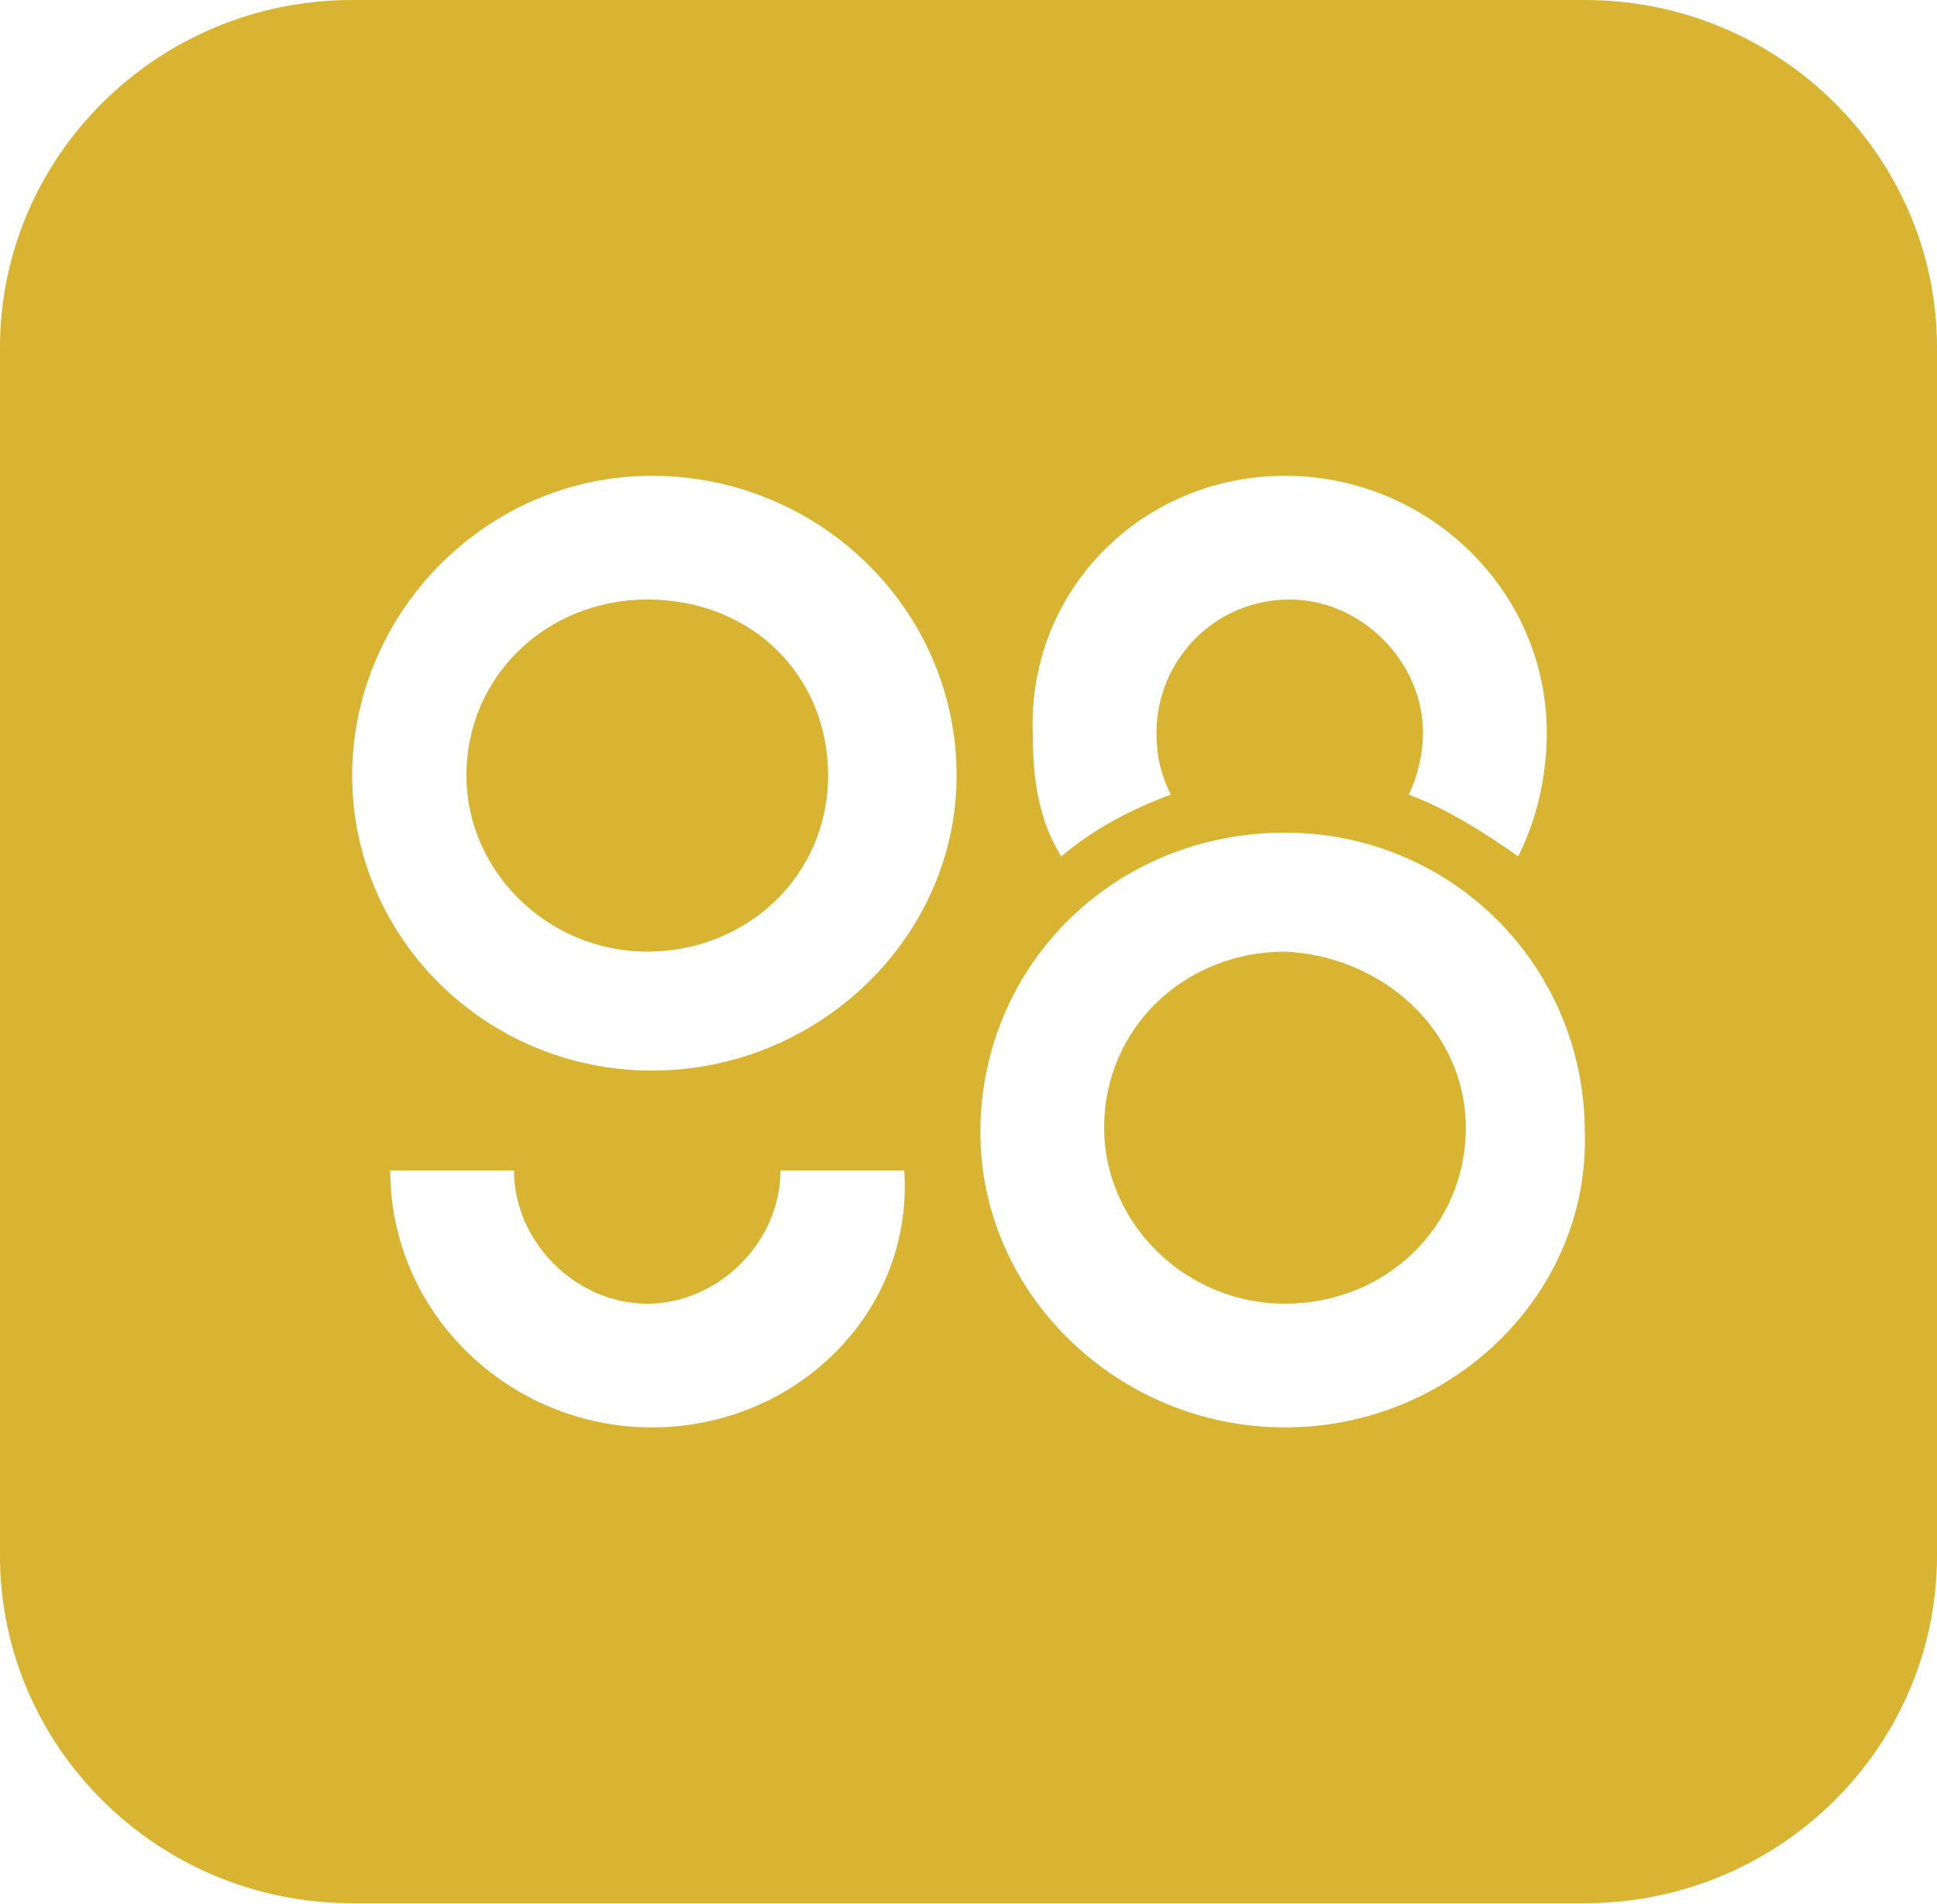
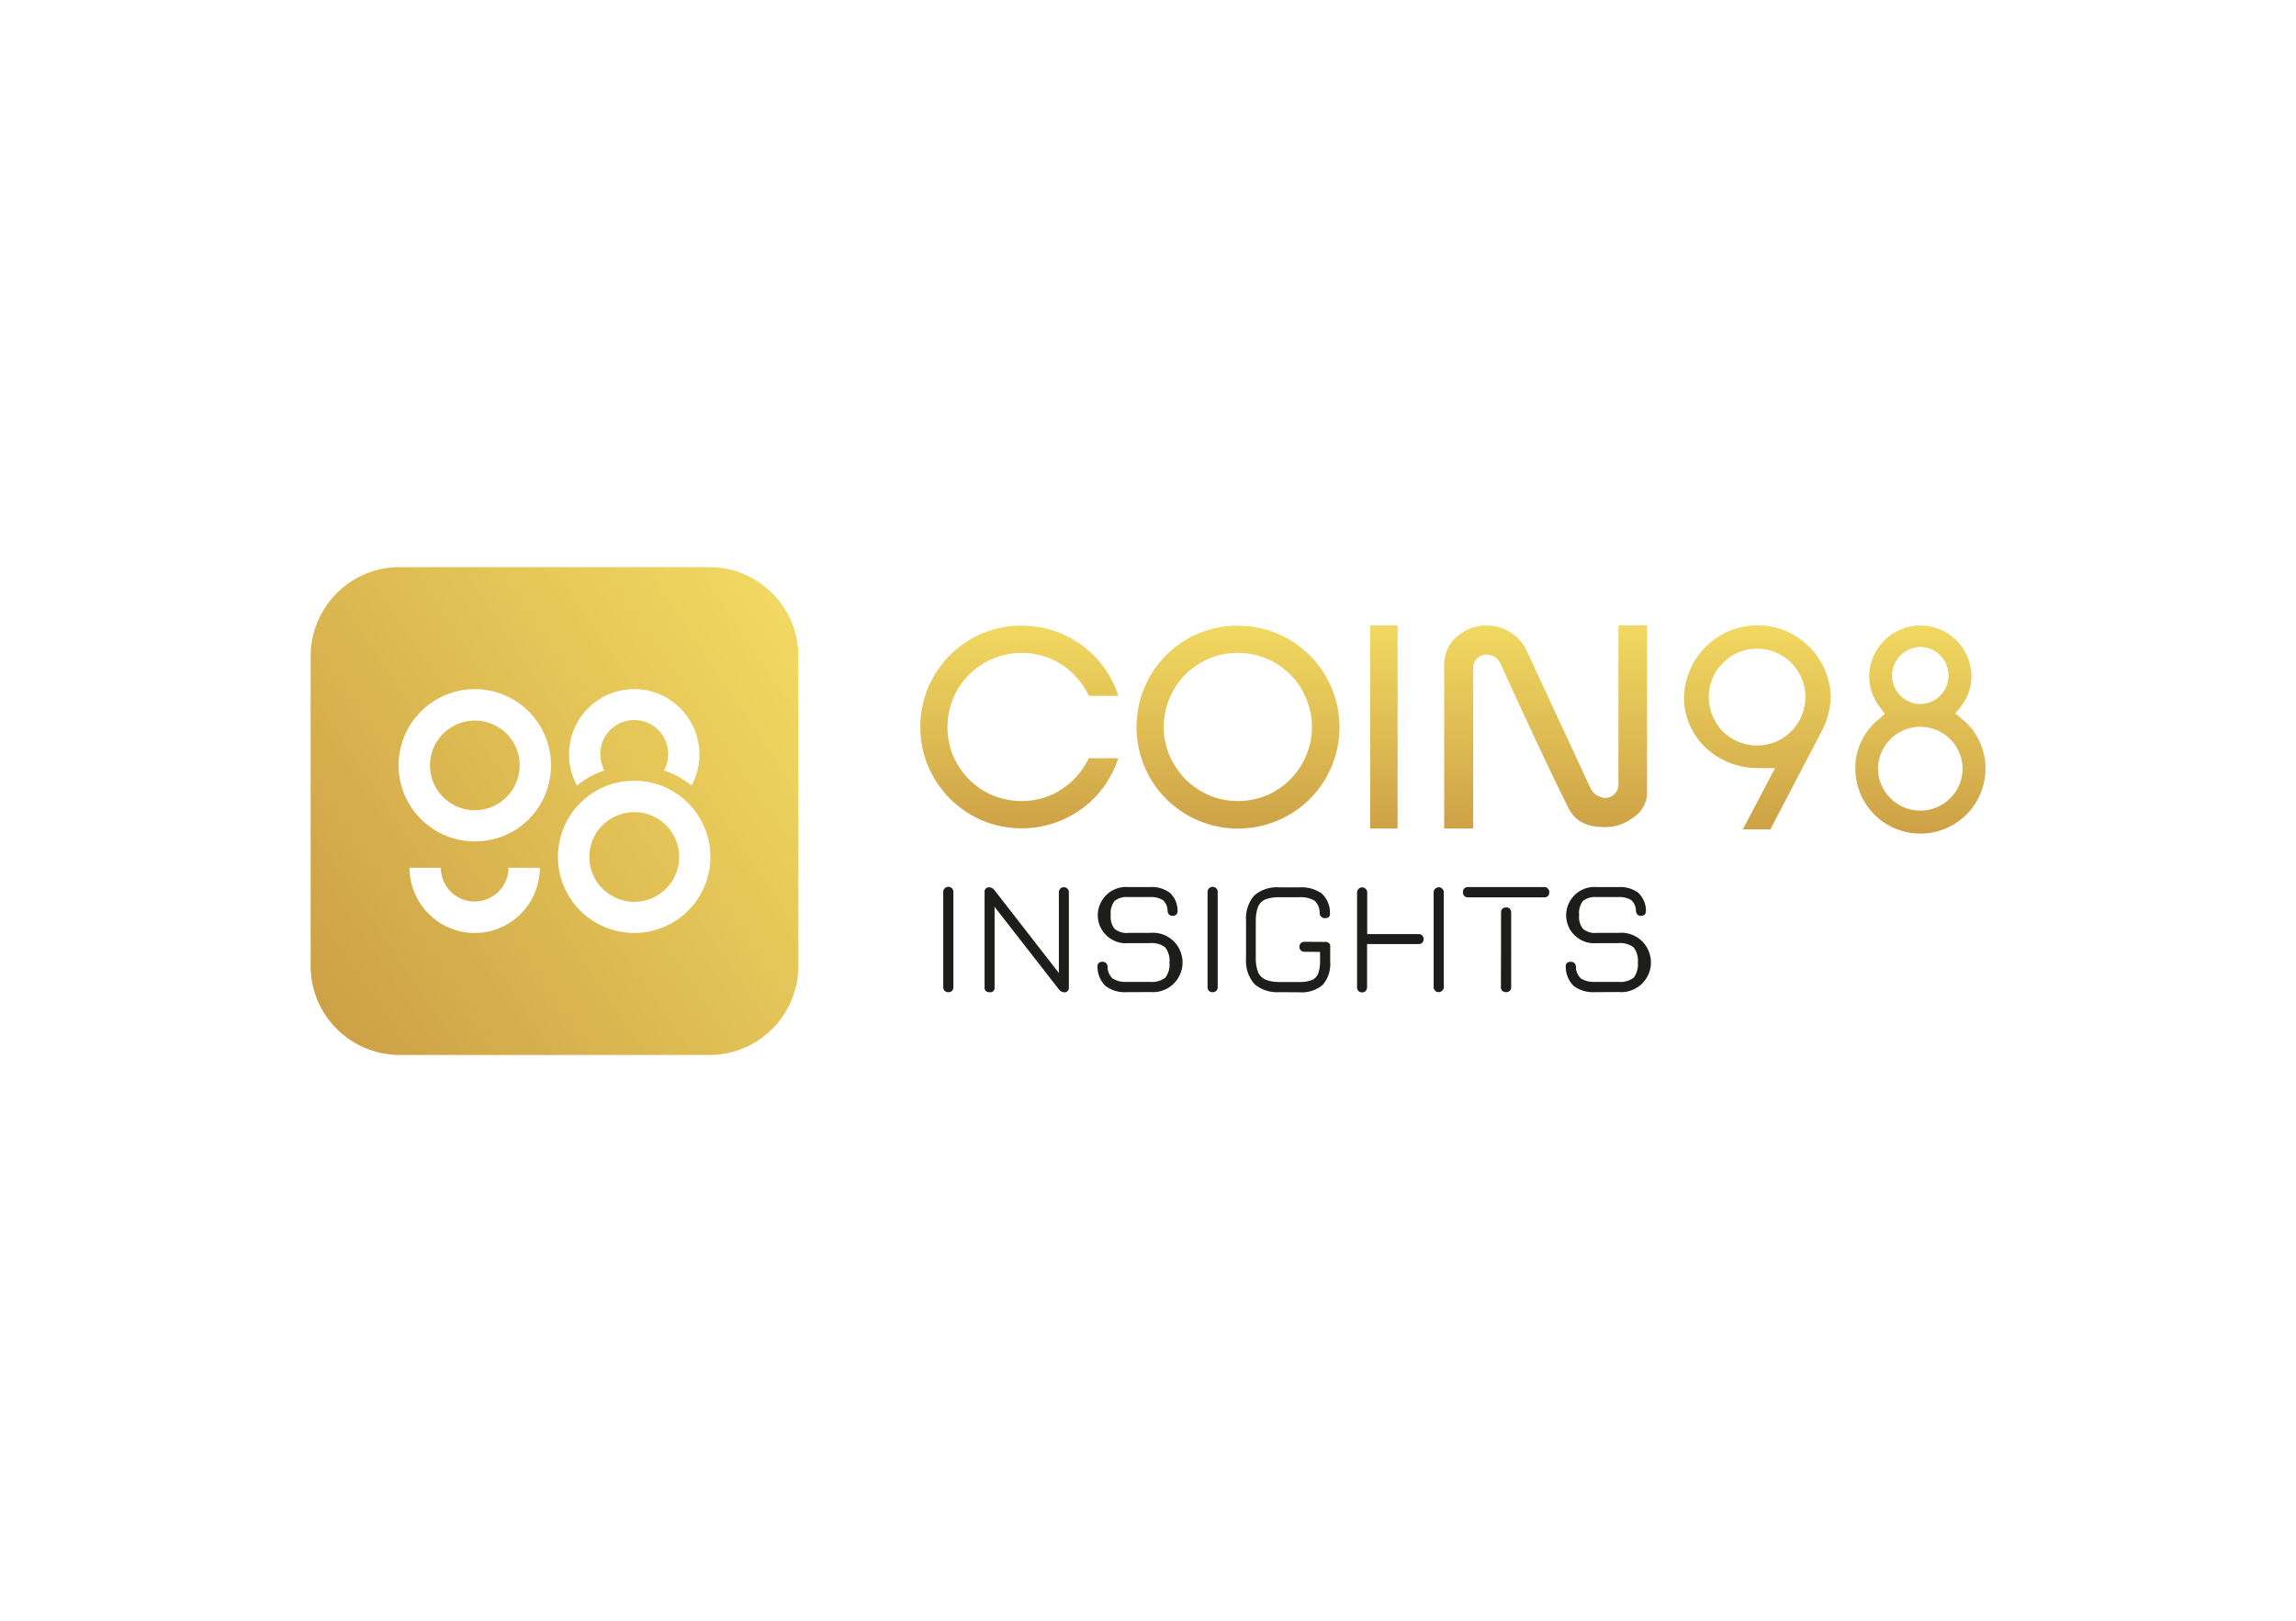
- <svg xmlns="http://www.w3.org/2000/svg" version="1.1" id="Layer_1" x="0px" y="0px" viewBox="0 0 40.7 40" style="enable-background:new 0 0 40.7 40;" xml:space="preserve">
+ <svg xmlns="http://www.w3.org/2000/svg" xmlns:xlink="http://www.w3.org/1999/xlink" version="1.0" id="katman_1" x="0px" y="0px" viewBox="0 0 1700 1200" style="enable-background:new 0 0 1700 1200;" xml:space="preserve">
  <style type="text/css">
- 	.st0{fill:#D9B432;}
+ 	
+ 		.st0{clip-path:url(#SVGID_00000039846170092644047620000007351648172709308547_);fill:url(#SVGID_00000031169344044793819910000011580112643524131715_);}
+ 	.st1{clip-path:url(#SVGID_00000039846170092644047620000007351648172709308547_);fill:#1D1D1B;}
+ 	
+ 		.st2{clip-path:url(#SVGID_00000039846170092644047620000007351648172709308547_);fill:url(#SVGID_00000134220341540358216050000015844806904896401080_);}
</style>
-   <path class="st0" d="M33.3,0H7.4C3.3,0,0,3.3,0,7.3v25.4C0,36.7,3.3,40,7.4,40h25.9c4.1,0,7.4-3.3,7.4-7.3V7.3  C40.7,3.3,37.4,0,33.3,0L33.3,0z M27,10c3,0,5.5,2.4,5.5,5.4c0,0.9-0.2,1.8-0.6,2.6c-0.7-0.5-1.5-1-2.3-1.3c0.2-0.4,0.3-0.9,0.3-1.3  c0-1.5-1.3-2.8-2.8-2.8c-1.6,0-2.8,1.3-2.8,2.8c0,0.5,0.1,0.9,0.3,1.3c-0.8,0.3-1.6,0.7-2.3,1.3c-0.5-0.8-0.6-1.7-0.6-2.6  C21.6,12.4,24,10,27,10z M13.7,30c-3,0-5.5-2.4-5.5-5.4h2.6c0,1.5,1.3,2.8,2.8,2.8s2.8-1.3,2.8-2.8h2.6C19.2,27.6,16.7,30,13.7,30  L13.7,30z M13.7,22.5c-3.5,0-6.3-2.8-6.3-6.2c0-3.4,2.8-6.3,6.3-6.3s6.4,2.8,6.4,6.3C20.1,19.7,17.2,22.5,13.7,22.5L13.7,22.5z   M27,30c-3.5,0-6.4-2.8-6.4-6.2c0-3.5,2.8-6.3,6.4-6.3c3.5,0,6.3,2.8,6.3,6.3C33.4,27.2,30.5,30,27,30L27,30z M30.8,23.7  c0,2.1-1.7,3.7-3.8,3.7s-3.8-1.7-3.8-3.7c0-2.1,1.7-3.7,3.8-3.7C29.1,20.1,30.8,21.7,30.8,23.7z M17.4,16.3c0,2.1-1.7,3.7-3.8,3.7  c-2.1,0-3.8-1.7-3.8-3.7c0-2.1,1.7-3.7,3.8-3.7C15.8,12.6,17.4,14.2,17.4,16.3L17.4,16.3z" />
+   <g>
+     <defs>
+       <rect id="SVGID_1_" x="230" y="419.9" width="1240" height="361.2" />
+     </defs>
+     <clipPath id="SVGID_00000023992894583543859900000005267177556499401116_">
+       <use xlink:href="#SVGID_1_" style="overflow:visible;" />
+     </clipPath>
+     <linearGradient id="SVGID_00000132802608697213370500000007121287634021379720_" gradientUnits="userSpaceOnUse" x1="621.722" y1="878.852" x2="621.722" y2="1033.016" gradientTransform="matrix(1 0 0 -1 454 1496)">
+       <stop offset="0" style="stop-color:#CDA146" />
+       <stop offset="1" style="stop-color:#F1D961" />
+     </linearGradient>
+     <path style="clip-path:url(#SVGID_00000023992894583543859900000005267177556499401116_);fill:url(#SVGID_00000132802608697213370500000007121287634021379720_);" d="   M895.2,588.8c-6.5-2.8-12.4-6.8-17.4-11.8c-5-5-8.9-11-11.8-17.4c-3.6-8.3-5-17.4-4.1-26.5c0.8-9,3.9-17.7,8.9-25.3   c5-7.6,11.8-13.7,19.8-18c8-4.3,16.9-6.5,26-6.4c7.4,0,14.6,1.5,21.4,4.3c6.5,2.8,12.3,6.8,17.4,11.8c5,5,9,10.9,11.6,17.4   c2.9,6.8,4.4,14.1,4.4,21.4c0,7.4-1.5,14.6-4.4,21.4c-2.8,6.5-6.7,12.4-11.7,17.4c-5,5-11,9-17.4,11.8c-6.8,2.8-14.1,4.2-21.4,4.2   C909.2,593.1,902,591.7,895.2,588.8C895.2,588.8,895.2,588.8,895.2,588.8z M887.4,469c-18.1,7.6-32.5,22-40,40   c-3.9,9.3-5.9,19.2-5.9,29.3c0,10,2,20,5.9,29.3c7.6,18.1,22,32.4,40,40c9.3,3.9,19.2,5.9,29.2,5.9c10,0,20-2,29.3-5.9   c18.1-7.6,32.5-22,40-40c3.9-9.3,5.9-19.2,5.9-29.2c0-10-2-20-5.9-29.2c-7.6-18.1-22-32.5-40.1-40.1c-9.3-3.9-19.2-5.8-29.2-5.8   C906.6,463.1,896.7,465.1,887.4,469L887.4,469z M727.4,468.9c-8.9,3.8-17.1,9.3-24,16.1c-6.8,6.9-12.3,15-16.1,23.9   c-3.9,9.3-5.9,19.2-5.9,29.3c0,10.1,2,20,5.9,29.3c3.8,8.9,9.3,17,16.1,23.9c6.9,6.8,15,12.3,23.9,16.1c9.3,3.9,19.2,5.8,29.3,5.8   c19.9,0,39-7.9,53.1-21.9c6.9-6.9,12.3-15.1,16.1-24c0.8-2,1.5-4,2.2-6h-21.9c-2.7,5.8-6.4,11.1-10.9,15.6   c-5.1,5.1-11.1,9.2-17.8,12c-6.7,2.8-13.8,4.1-21.1,4.1c-7.2,0-14.4-1.4-21-4.1c-6.7-2.8-12.7-6.8-17.8-11.9c-5-5-8.9-11-11.8-17.4   c-5.6-13.7-5.6-29.1,0.1-42.8c4.2-9.9,11.2-18.4,20.3-24.4c9-6,19.6-9.1,30.4-9.1c7.4,0,14.7,1.5,21.4,4.3   c6.5,2.8,12.4,6.8,17.4,11.8c4.5,4.6,8.2,9.9,10.9,15.7h21.8c-0.7-2.1-1.4-4.1-2.2-6.1c-7.6-18.1-22-32.4-40.1-40.1   c-9.3-3.9-19.2-5.8-29.2-5.8C746.6,463.1,736.7,465.1,727.4,468.9L727.4,468.9L727.4,468.9z M1014.5,613.4h20.3V463.1h-20.3   L1014.5,613.4L1014.5,613.4z M1265.2,516.1c0-4.7,0.9-9.4,2.7-13.7c1.8-4.4,4.4-8.3,7.8-11.6c3.3-3.3,7.3-6,11.6-7.8   s9-2.7,13.7-2.7c4.7,0,9.4,0.9,13.7,2.7c4.4,1.8,8.3,4.4,11.6,7.8s6,7.3,7.8,11.6c1.8,4.4,2.7,9,2.7,13.7c0,9.5-3.8,18.6-10.5,25.4   c-6.7,6.7-15.8,10.5-25.4,10.5s-18.6-3.8-25.4-10.5C1269,534.7,1265.2,525.6,1265.2,516.1z M1246.9,516.4   c0,29.3,24.2,52.3,55.1,52.3h12.3l-23.9,45.4h20.4l37.3-71.4c4.6-8.2,7.2-17.4,7.4-26.9c-0.4-14.2-6.3-27.7-16.5-37.5   c-10.2-9.9-23.8-15.4-38-15.3c-14.2,0.1-27.8,5.7-37.9,15.7C1253,488.7,1247.2,502.2,1246.9,516.4z M1390.5,568.9   c0.1-8.2,3.5-16,9.4-21.8s13.7-9,21.9-9c8.2,0,16.1,3.2,22,9s9.2,13.6,9.4,21.8c0,8.3-3.3,16.3-9.2,22.1   c-5.9,5.9-13.8,9.2-22.2,9.2s-16.3-3.3-22.1-9.2C1393.8,585.2,1390.5,577.2,1390.5,568.9L1390.5,568.9z M1400.9,500.2   c0-5.5,2.2-10.8,6-14.8c3.9-3.9,9.1-6.2,14.6-6.4c5.6,0,11,2.2,15,6.2c4,4,6.2,9.3,6.2,15c0,5.6-2.2,11-6.2,14.9   c-4,4-9.3,6.2-15,6.2c-5.5-0.1-10.7-2.4-14.6-6.4C1403.1,511,1400.9,505.7,1400.9,500.2L1400.9,500.2z M1384,500.2   c-0.1,8.2,2.5,16.2,7.4,22.8l4.2,5.6l-5.3,4.5c-5.2,4.4-9.4,9.9-12.3,16.1c-2.9,6.2-4.4,13-4.3,19.8c0,12.8,5.1,25,14.1,34.1   c9,9,21.3,14.1,34.1,14.1s25-5.1,34.1-14.1c9-9,14.1-21.3,14.1-34.1c0-6.9-1.5-13.7-4.4-20c-2.9-6.3-7.2-11.8-12.5-16.2l-5.4-4.6   l4.4-5.6c5-6.4,7.6-14.3,7.5-22.4c-0.2-9.9-4.2-19.3-11.3-26.3c-7.1-6.9-16.6-10.8-26.5-10.8c-9.9,0-19.4,3.9-26.5,10.8   C1388.3,480.8,1384.2,490.3,1384,500.2L1384,500.2L1384,500.2z M1198.3,463.1v116.6c0.2,1.4,0,2.8-0.4,4.1c-0.4,1.3-1.1,2.6-2,3.6   c-0.9,1-2,1.9-3.3,2.5c-1.3,0.6-2.6,0.9-4,0.9c-2.4-0.1-4.6-0.9-6.6-2.2s-3.5-3.2-4.5-5.3l-46.4-99.9c-2.4-6-6.6-11.2-12-14.8   c-5.4-3.6-11.8-5.5-18.3-5.5c-7.6-0.1-14.9,2.5-20.8,7.2c-0.3,0.2-0.5,0.4-0.8,0.6c-3.1,2.5-5.6,5.7-7.3,9.4   c-1.7,3.6-2.6,7.6-2.6,11.6v121.5h21.5V495.1c-0.1-1.3,0.1-2.7,0.6-4c0.5-1.3,1.2-2.4,2.1-3.4s2.1-1.8,3.3-2.3   c1.2-0.5,2.6-0.8,3.9-0.8c2.4,0.1,4.7,0.9,6.6,2.2c1.9,1.4,3.4,3.3,4.2,5.5l0.4,1c10.9,24.1,35.3,77.1,49.6,105.3   c4.8,9.4,13,13.7,26.6,13.8c7.7,0.1,15.2-2.4,21.3-7.2c3.3-2.1,6.1-5.1,7.8-8.7c1.8-3.5,2.6-7.5,2.3-11.4v-122H1198.3L1198.3,463.1   z" />
+     <path style="clip-path:url(#SVGID_00000023992894583543859900000005267177556499401116_);fill:#1D1D1B;" d="M702.2,734.6   c-0.5,0.1-1,0-1.5-0.2c-0.5-0.2-0.9-0.4-1.3-0.8c-0.4-0.4-0.6-0.8-0.8-1.3c-0.2-0.5-0.2-1-0.2-1.5v-70.2c0-0.5,0-1,0.2-1.5   s0.4-0.9,0.8-1.3c0.5-0.6,1.2-1,2-1.1c0.8-0.2,1.5-0.1,2.3,0.2c0.7,0.3,1.3,0.8,1.7,1.5c0.4,0.7,0.6,1.4,0.5,2.2v70.2   c0,0.5,0,1-0.2,1.5c-0.2,0.5-0.4,0.9-0.7,1.3c-0.4,0.3-0.8,0.6-1.3,0.8C703.2,734.6,702.7,734.7,702.2,734.6z M732.7,734.6   c-0.5,0.1-1,0-1.5-0.1c-0.5-0.2-0.9-0.4-1.3-0.8c-0.4-0.4-0.6-0.8-0.8-1.3c-0.2-0.5-0.2-1-0.1-1.5v-70.2c-0.1-0.5,0-1,0.1-1.5   c0.2-0.5,0.4-0.9,0.8-1.3c0.4-0.4,0.8-0.6,1.3-0.8c0.5-0.2,1-0.2,1.5-0.1c0.8,0.1,1.5,0.3,2.1,0.7c0.6,0.4,1.2,0.9,1.6,1.5   l47.6,61.2v-59.6c0-0.5,0.1-1,0.2-1.5c0.2-0.5,0.5-0.9,0.8-1.3c0.3-0.4,0.8-0.7,1.2-0.8c0.5-0.2,1-0.3,1.5-0.3s1,0.1,1.5,0.3   c0.5,0.2,0.9,0.5,1.2,0.8c0.3,0.4,0.6,0.8,0.8,1.3c0.2,0.5,0.3,1,0.2,1.5v70.2c0.1,0.5,0,1-0.1,1.5c-0.2,0.5-0.4,0.9-0.8,1.3   c-0.4,0.4-0.8,0.6-1.3,0.8c-0.5,0.2-1,0.2-1.5,0.1c-0.8-0.1-1.5-0.3-2.1-0.7c-0.7-0.4-1.2-0.9-1.6-1.5l-47.6-61.1v59.6   c0.1,0.5,0,1-0.1,1.5c-0.2,0.5-0.4,0.9-0.8,1.3c-0.4,0.4-0.8,0.6-1.3,0.8C733.7,734.7,733.2,734.7,732.7,734.6L732.7,734.6z    M834.3,734.6c-5.6,0.4-11.2-1.2-15.7-4.5c-1.9-1.8-3.4-4-4.4-6.4s-1.6-5-1.6-7.7v-0.4c0-0.5,0-0.9,0.2-1.4   c0.2-0.4,0.4-0.9,0.7-1.2c0.4-0.3,0.8-0.6,1.3-0.7c0.5-0.2,1-0.2,1.5-0.2c0.5,0,1,0,1.4,0.2c0.5,0.2,0.9,0.4,1.2,0.7   c0.7,0.8,1.1,1.7,1.2,2.7c-0.1,1.6,0.2,3.3,0.9,4.8c0.6,1.5,1.6,2.9,2.8,4c3.2,1.9,6.9,2.8,10.6,2.5h17.1c4,0.4,8.1-0.7,11.3-3.1   c2.4-3.2,3.5-7.2,3.1-11.2c0.4-4-0.7-8.1-3.2-11.3c-3.2-2.4-7.2-3.5-11.2-3.1h-15.7c-2.9,0.3-5.8,0-8.6-0.9   c-2.8-0.9-5.3-2.4-7.5-4.3c-2.1-2-3.9-4.3-5.1-7c-1.2-2.6-1.8-5.5-1.8-8.4c0-2.9,0.6-5.8,1.8-8.5c1.2-2.7,2.9-5,5-7   c2.1-2,4.7-3.4,7.4-4.4c2.8-0.9,5.7-1.3,8.6-1h15.8c5.3-0.4,10.5,1.1,14.8,4.2c1.8,1.7,3.2,3.8,4.2,6c1,2.3,1.5,4.7,1.5,7.2v0.5   c0,0.4-0.1,0.9-0.2,1.3c-0.2,0.4-0.4,0.8-0.7,1.1c-0.4,0.3-0.8,0.6-1.3,0.8c-0.5,0.2-1,0.2-1.5,0.2c-0.5,0-1,0-1.4-0.2   c-0.5-0.2-0.9-0.4-1.2-0.8c-0.7-0.7-1.1-1.7-1.1-2.7c0-1.5-0.3-3-0.9-4.4c-0.6-1.4-1.5-2.6-2.6-3.6c-2.9-1.7-6.2-2.5-9.6-2.2h-15.8   c-3.7-0.4-7.4,0.6-10.4,2.9c-2.2,3-3.2,6.7-2.8,10.3c-0.4,3.7,0.6,7.4,2.9,10.4c3,2.3,6.7,3.4,10.5,2.9h15.7c3.1-0.3,6.1,0,9,1   c2.9,0.9,5.6,2.5,7.9,4.6c2.3,2.1,4.1,4.6,5.3,7.4c1.2,2.8,1.9,5.8,1.9,8.9s-0.6,6.1-1.9,8.9c-1.2,2.8-3.1,5.3-5.3,7.4   c-2.3,2.1-4.9,3.6-7.9,4.6c-2.9,1-6,1.3-9,1C851.4,734.6,834.3,734.6,834.3,734.6z M897.9,734.6c-0.5,0.1-1,0-1.5-0.2   c-0.5-0.2-0.9-0.4-1.3-0.8c-0.4-0.4-0.6-0.8-0.8-1.3c-0.2-0.5-0.2-1-0.2-1.5v-70.2c0-0.5,0-1,0.2-1.5c0.2-0.5,0.4-0.9,0.8-1.3   c0.5-0.6,1.2-1,2-1.1c0.8-0.2,1.5-0.1,2.3,0.2c0.7,0.3,1.3,0.8,1.7,1.5c0.4,0.7,0.6,1.4,0.5,2.2v70.2c0,0.5,0,1-0.2,1.5   c-0.2,0.5-0.4,0.9-0.8,1.3c-0.4,0.3-0.8,0.6-1.3,0.8C898.9,734.6,898.4,734.7,897.9,734.6z M947.9,734.6c-3.4,0.3-6.9-0.1-10.2-1.1   c-3.3-1-6.4-2.7-9-5c-2.2-2.6-3.9-5.7-5-9c-1-3.3-1.4-6.8-1.1-10.2v-27.1c-0.3-3.4,0.1-6.9,1.1-10.2c1-3.3,2.7-6.4,5-9   c2.6-2.2,5.6-3.9,8.8-4.9c3.2-1,6.6-1.4,10-1.1h14.6c5.9-0.4,11.7,1.2,16.5,4.5c2,1.9,3.6,4.1,4.6,6.6c1.1,2.5,1.6,5.2,1.5,7.9   c0.1,0.2,0.1,0.5,0.1,0.7c0,0.8-0.3,1.6-0.9,2.2c-0.4,0.3-0.8,0.6-1.3,0.7c-0.5,0.2-1,0.2-1.5,0.2c-0.5,0-1,0-1.5-0.2   c-0.5-0.2-0.9-0.4-1.3-0.8c-0.4-0.4-0.7-0.8-0.9-1.2c-0.2-0.5-0.3-1-0.3-1.5c0.1-1.7-0.3-3.5-0.9-5.1c-0.7-1.6-1.7-3-3-4.2   c-3.4-1.9-7.4-2.8-11.3-2.5h-14.8c-3.4-0.1-6.9,0.4-10.1,1.6c-2.5,1-4.5,3-5.5,5.5c-1.3,3.4-1.8,7-1.7,10.7v27.1   c-0.1,3.6,0.4,7.2,1.7,10.6c1,2.5,3.1,4.5,5.6,5.6c3.4,1.3,7,1.8,10.6,1.7h14.2c3.2,0.1,6.3-0.3,9.3-1.4c1.1-0.4,2.1-1.1,2.9-1.9   c0.8-0.8,1.5-1.8,1.9-2.9c1-3,1.5-6.1,1.4-9.3v-6.8l-11.7-0.1c-1,0-1.9-0.4-2.6-1.1c-0.7-0.7-1-1.6-1-2.6c0-1,0.4-1.9,1-2.6   c0.7-0.7,1.6-1.1,2.6-1.1l15.5,0.1c0.5-0.1,1,0,1.5,0.1c0.5,0.2,0.9,0.4,1.3,0.8c0.4,0.4,0.6,0.8,0.8,1.3c0.2,0.5,0.2,1,0.1,1.5   v10.6c0.3,3.1-0.1,6.3-1,9.3c-0.9,3-2.5,5.8-4.5,8.2c-4.9,4.1-11.1,6-17.5,5.5L947.9,734.6L947.9,734.6z M1012.3,691.6h38   c1,0,1.9,0.3,2.7,0.9c0.7,0.8,1.1,1.8,1.1,2.8c0,1-0.4,2.1-1.1,2.8c-0.8,0.6-1.7,0.9-2.7,0.9h-38.1v31.9c0,0.5-0.1,1-0.2,1.5   c-0.2,0.5-0.5,0.9-0.8,1.3c-0.3,0.4-0.8,0.6-1.2,0.8c-0.5,0.2-1,0.3-1.5,0.3c-0.5,0-1-0.1-1.5-0.3s-0.9-0.5-1.2-0.8   c-0.3-0.4-0.6-0.8-0.8-1.3c-0.2-0.5-0.3-1-0.2-1.5v-70.2c0-0.5,0.1-1,0.3-1.4c0.2-0.5,0.5-0.9,0.8-1.2c0.4-0.4,0.8-0.6,1.2-0.8   c0.5-0.2,1-0.3,1.5-0.3c0.5,0,1,0.1,1.4,0.3s0.9,0.5,1.2,0.8c0.4,0.3,0.6,0.8,0.8,1.2c0.2,0.5,0.3,1,0.3,1.4L1012.3,691.6z    M1069,660.7v70.2c0,0.5-0.1,1-0.3,1.4c-0.2,0.5-0.5,0.9-0.8,1.2c-0.4,0.3-0.8,0.6-1.2,0.8c-0.5,0.2-0.9,0.3-1.4,0.3   c-0.5,0-1-0.1-1.4-0.2c-0.5-0.2-0.9-0.5-1.2-0.8c-0.4-0.3-0.7-0.8-0.9-1.2c-0.2-0.5-0.3-1-0.3-1.5v-70.2c0-0.5,0.1-1,0.3-1.5   c0.2-0.5,0.5-0.9,0.9-1.2c0.3-0.3,0.7-0.6,1.2-0.8c0.5-0.2,0.9-0.3,1.4-0.3c0.5,0,1,0.1,1.4,0.3c0.5,0.2,0.9,0.5,1.2,0.8   c0.3,0.3,0.6,0.8,0.8,1.2C1068.9,659.7,1069,660.2,1069,660.7L1069,660.7z M1146.1,658c0.4,0.4,0.6,0.8,0.8,1.2   c0.2,0.5,0.3,1,0.2,1.5c0.1,1-0.3,2-0.9,2.7c-0.4,0.3-0.8,0.6-1.3,0.8c-0.5,0.2-1,0.3-1.5,0.2H1087c-0.5,0.1-1,0-1.5-0.2   c-0.5-0.2-0.9-0.4-1.3-0.8c-0.4-0.4-0.6-0.8-0.8-1.3c-0.2-0.5-0.2-1-0.2-1.5c-0.1-0.5,0-1,0.2-1.5c0.2-0.5,0.4-0.9,0.8-1.3   c0.4-0.4,0.8-0.6,1.3-0.8c0.5-0.2,1-0.2,1.5-0.2h56.4c0.5,0,1,0,1.4,0.2C1145.4,657.3,1145.8,657.6,1146.1,658z M1111.4,675.6   c0-0.9,0.2-1.9,0.8-2.6c0.4-0.4,0.9-0.7,1.4-0.9c0.5-0.2,1.1-0.3,1.6-0.2c0.5-0.1,1.1,0,1.6,0.2c0.5,0.2,1,0.5,1.3,0.9   c0.5,0.8,0.8,1.7,0.8,2.6v55.3c0,0.5,0,1-0.2,1.5c-0.2,0.5-0.4,0.9-0.8,1.2s-0.8,0.6-1.3,0.8c-0.5,0.2-1,0.2-1.5,0.2   c-1,0.1-2-0.3-2.8-1c-0.4-0.4-0.6-0.8-0.8-1.3c-0.2-0.5-0.3-1-0.2-1.5C1111.4,730.9,1111.4,675.6,1111.4,675.6z M1181,734.6   c-5.6,0.4-11.2-1.2-15.7-4.5c-1.9-1.8-3.4-4-4.4-6.4s-1.6-5-1.6-7.7v-0.4c0-0.5,0-0.9,0.2-1.4c0.2-0.4,0.4-0.9,0.7-1.2   c0.4-0.3,0.8-0.6,1.3-0.7c0.5-0.2,1-0.2,1.5-0.2c0.5,0,1,0,1.4,0.2c0.5,0.2,0.9,0.4,1.3,0.7c0.7,0.8,1.1,1.7,1.2,2.7   c-0.1,1.6,0.2,3.3,0.9,4.8c0.6,1.5,1.6,2.9,2.8,4c3.2,1.9,6.9,2.8,10.6,2.5h17.1c4,0.4,8.1-0.7,11.3-3.1c2.4-3.2,3.5-7.2,3.1-11.2   c0.4-4-0.7-8.1-3.2-11.3c-3.2-2.4-7.2-3.5-11.2-3.1h-15.7c-2.9,0.3-5.8,0-8.6-0.9c-2.8-0.9-5.3-2.4-7.5-4.3c-2.2-1.9-3.9-4.3-5.1-7   s-1.8-5.5-1.8-8.4c0-2.9,0.6-5.8,1.8-8.5c1.2-2.7,2.9-5,5-7c2.1-2,4.7-3.4,7.4-4.4c2.8-0.9,5.7-1.3,8.6-1h15.8   c5.3-0.4,10.5,1.1,14.8,4.2c1.8,1.7,3.2,3.8,4.2,6c1,2.3,1.5,4.7,1.5,7.2v0.5c0,0.4-0.1,0.9-0.2,1.3c-0.2,0.4-0.4,0.8-0.7,1.1   c-0.4,0.3-0.8,0.6-1.3,0.8c-0.5,0.2-1,0.2-1.5,0.2c-0.5,0-1,0-1.4-0.2c-0.5-0.2-0.9-0.4-1.2-0.8c-0.7-0.7-1.1-1.7-1.1-2.7   c0-1.5-0.3-3-0.9-4.4c-0.6-1.4-1.5-2.6-2.6-3.6c-2.9-1.7-6.3-2.5-9.6-2.2h-15.8c-3.7-0.4-7.4,0.6-10.4,2.9c-2.2,3-3.2,6.7-2.8,10.3   c-0.4,3.7,0.6,7.4,2.9,10.4c3,2.3,6.7,3.4,10.5,2.9h15.7c3-0.3,6.1,0,9,1c2.9,0.9,5.6,2.5,7.9,4.6c2.3,2.1,4.1,4.6,5.3,7.4   c1.2,2.8,1.9,5.8,1.9,8.9c0,3.1-0.6,6.1-1.9,8.9c-1.2,2.8-3.1,5.3-5.3,7.4c-2.3,2-5,3.6-7.9,4.6c-2.9,1-6,1.3-9,1L1181,734.6   L1181,734.6z" />
+     <linearGradient id="SVGID_00000134956486698336365350000000224907073127337354_" gradientUnits="userSpaceOnUse" x1="143.143" y1="1021.37" x2="-230.071" y2="769.631" gradientTransform="matrix(1 0 0 -1 454 1496)">
+       <stop offset="0" style="stop-color:#F1D961" />
+       <stop offset="1" style="stop-color:#CDA146" />
+     </linearGradient>
+     <path style="clip-path:url(#SVGID_00000023992894583543859900000005267177556499401116_);fill:url(#SVGID_00000134956486698336365350000000224907073127337354_);" d="   M525.3,419.9H295.8c-17.5,0-34.2,7-46.5,19.3c-12.3,12.4-19.3,29.1-19.3,46.6v229.4c0,17.5,6.9,34.2,19.3,46.6   c12.3,12.3,29.1,19.3,46.5,19.3h229.5c17.5,0,34.2-7,46.5-19.3c12.3-12.3,19.3-29.1,19.3-46.5V485.8c0-17.5-6.9-34.2-19.3-46.5   C559.5,426.9,542.8,419.9,525.3,419.9L525.3,419.9z M469.6,510.2c12.8,0,25.1,5.1,34.1,14.2c9,9.1,14.1,21.3,14.2,34.1   c0,8.1-2,16-5.9,23.1c-6-4.9-12.9-8.7-20.3-11.2c2-3.7,3-7.8,3-11.9c0.1-3.3-0.6-6.6-1.8-9.7s-3.1-5.9-5.4-8.3   c-2.3-2.4-5.1-4.2-8.2-5.5s-6.4-1.9-9.7-1.9c-3.3,0-6.6,0.7-9.7,1.9c-3.1,1.3-5.8,3.2-8.2,5.5c-2.3,2.4-4.2,5.2-5.4,8.3   c-1.2,3.1-1.9,6.4-1.8,9.7c0,4.2,1,8.3,3,11.9c-7.4,2.5-14.2,6.3-20.3,11.2c-3.9-7.1-5.9-15-5.9-23.1c0-12.8,5.1-25.1,14.1-34.1   C444.5,515.3,456.8,510.2,469.6,510.2z M351.5,690.8c-12.8,0-25.1-5.1-34.1-14.2c-9.1-9-14.1-21.3-14.2-34.1h23.2   c0,3.3,0.6,6.6,1.9,9.6c1.3,3,3.1,5.8,5.4,8.1c2.3,2.3,5.1,4.2,8.1,5.4c3.1,1.3,6.3,1.9,9.6,1.9c3.3,0,6.6-0.7,9.6-1.9   c3-1.3,5.8-3.1,8.1-5.4c2.3-2.3,4.2-5.1,5.5-8.1c1.3-3.1,1.9-6.3,1.9-9.6h23.2c0,6.3-1.3,12.6-3.7,18.5c-2.4,5.8-6,11.2-10.5,15.7   c-4.5,4.5-9.8,8-15.7,10.5C364.1,689.6,357.9,690.8,351.5,690.8z M351.5,623c-11.2,0-22.1-3.3-31.3-9.5c-9.3-6.2-16.5-15-20.8-25.3   c-4.3-10.3-5.4-21.7-3.2-32.6c2.2-11,7.6-21,15.5-28.9c7.9-7.9,18-13.2,28.9-15.4s22.3-1,32.6,3.2c10.3,4.3,19.1,11.5,25.3,20.8   c6.2,9.3,9.5,20.2,9.5,31.4c0,7.4-1.5,14.7-4.3,21.6c-2.8,6.9-7,13.1-12.2,18.3c-5.2,5.2-11.5,9.4-18.3,12.2   C366.3,621.6,358.9,623,351.5,623z M469.6,690.8c-11.2,0-22.1-3.3-31.4-9.5c-9.3-6.2-16.5-15-20.8-25.3   c-4.3-10.3-5.4-21.7-3.2-32.6c2.2-11,7.5-21,15.5-28.9c7.9-7.9,17.9-13.3,28.9-15.4c11-2.2,22.3-1,32.6,3.2   c10.3,4.3,19.1,11.5,25.3,20.8c6.2,9.3,9.5,20.2,9.5,31.4c0,14.9-6,29.3-16.5,39.8C498.8,684.9,484.5,690.8,469.6,690.8z    M502.9,634.4c0,6.6-2,13-5.6,18.5c-3.7,5.5-8.9,9.8-14.9,12.3c-6.1,2.5-12.8,3.2-19.2,1.9s-12.4-4.5-17.1-9.1   c-4.7-4.7-7.8-10.6-9.1-17c-1.3-6.5-0.6-13.2,1.9-19.2c2.5-6.1,6.8-11.3,12.3-14.9c5.5-3.7,11.9-5.6,18.5-5.6   c4.4,0,8.7,0.9,12.7,2.5c4,1.7,7.7,4.1,10.8,7.2c3.1,3.1,5.5,6.8,7.2,10.8C502,625.7,502.9,630.1,502.9,634.4z M384.8,566.6   c0,6.6-2,13-5.6,18.5c-3.7,5.5-8.9,9.7-14.9,12.3c-6.1,2.5-12.8,3.2-19.2,1.9c-6.4-1.3-12.4-4.5-17-9.1c-4.7-4.7-7.8-10.6-9.1-17   c-1.3-6.5-0.6-13.2,1.9-19.2c2.5-6.1,6.8-11.3,12.3-14.9c5.5-3.7,11.9-5.6,18.5-5.6c8.8,0,17.3,3.5,23.5,9.8   C381.3,549.4,384.8,557.8,384.8,566.6z" />
+   </g>
</svg>
